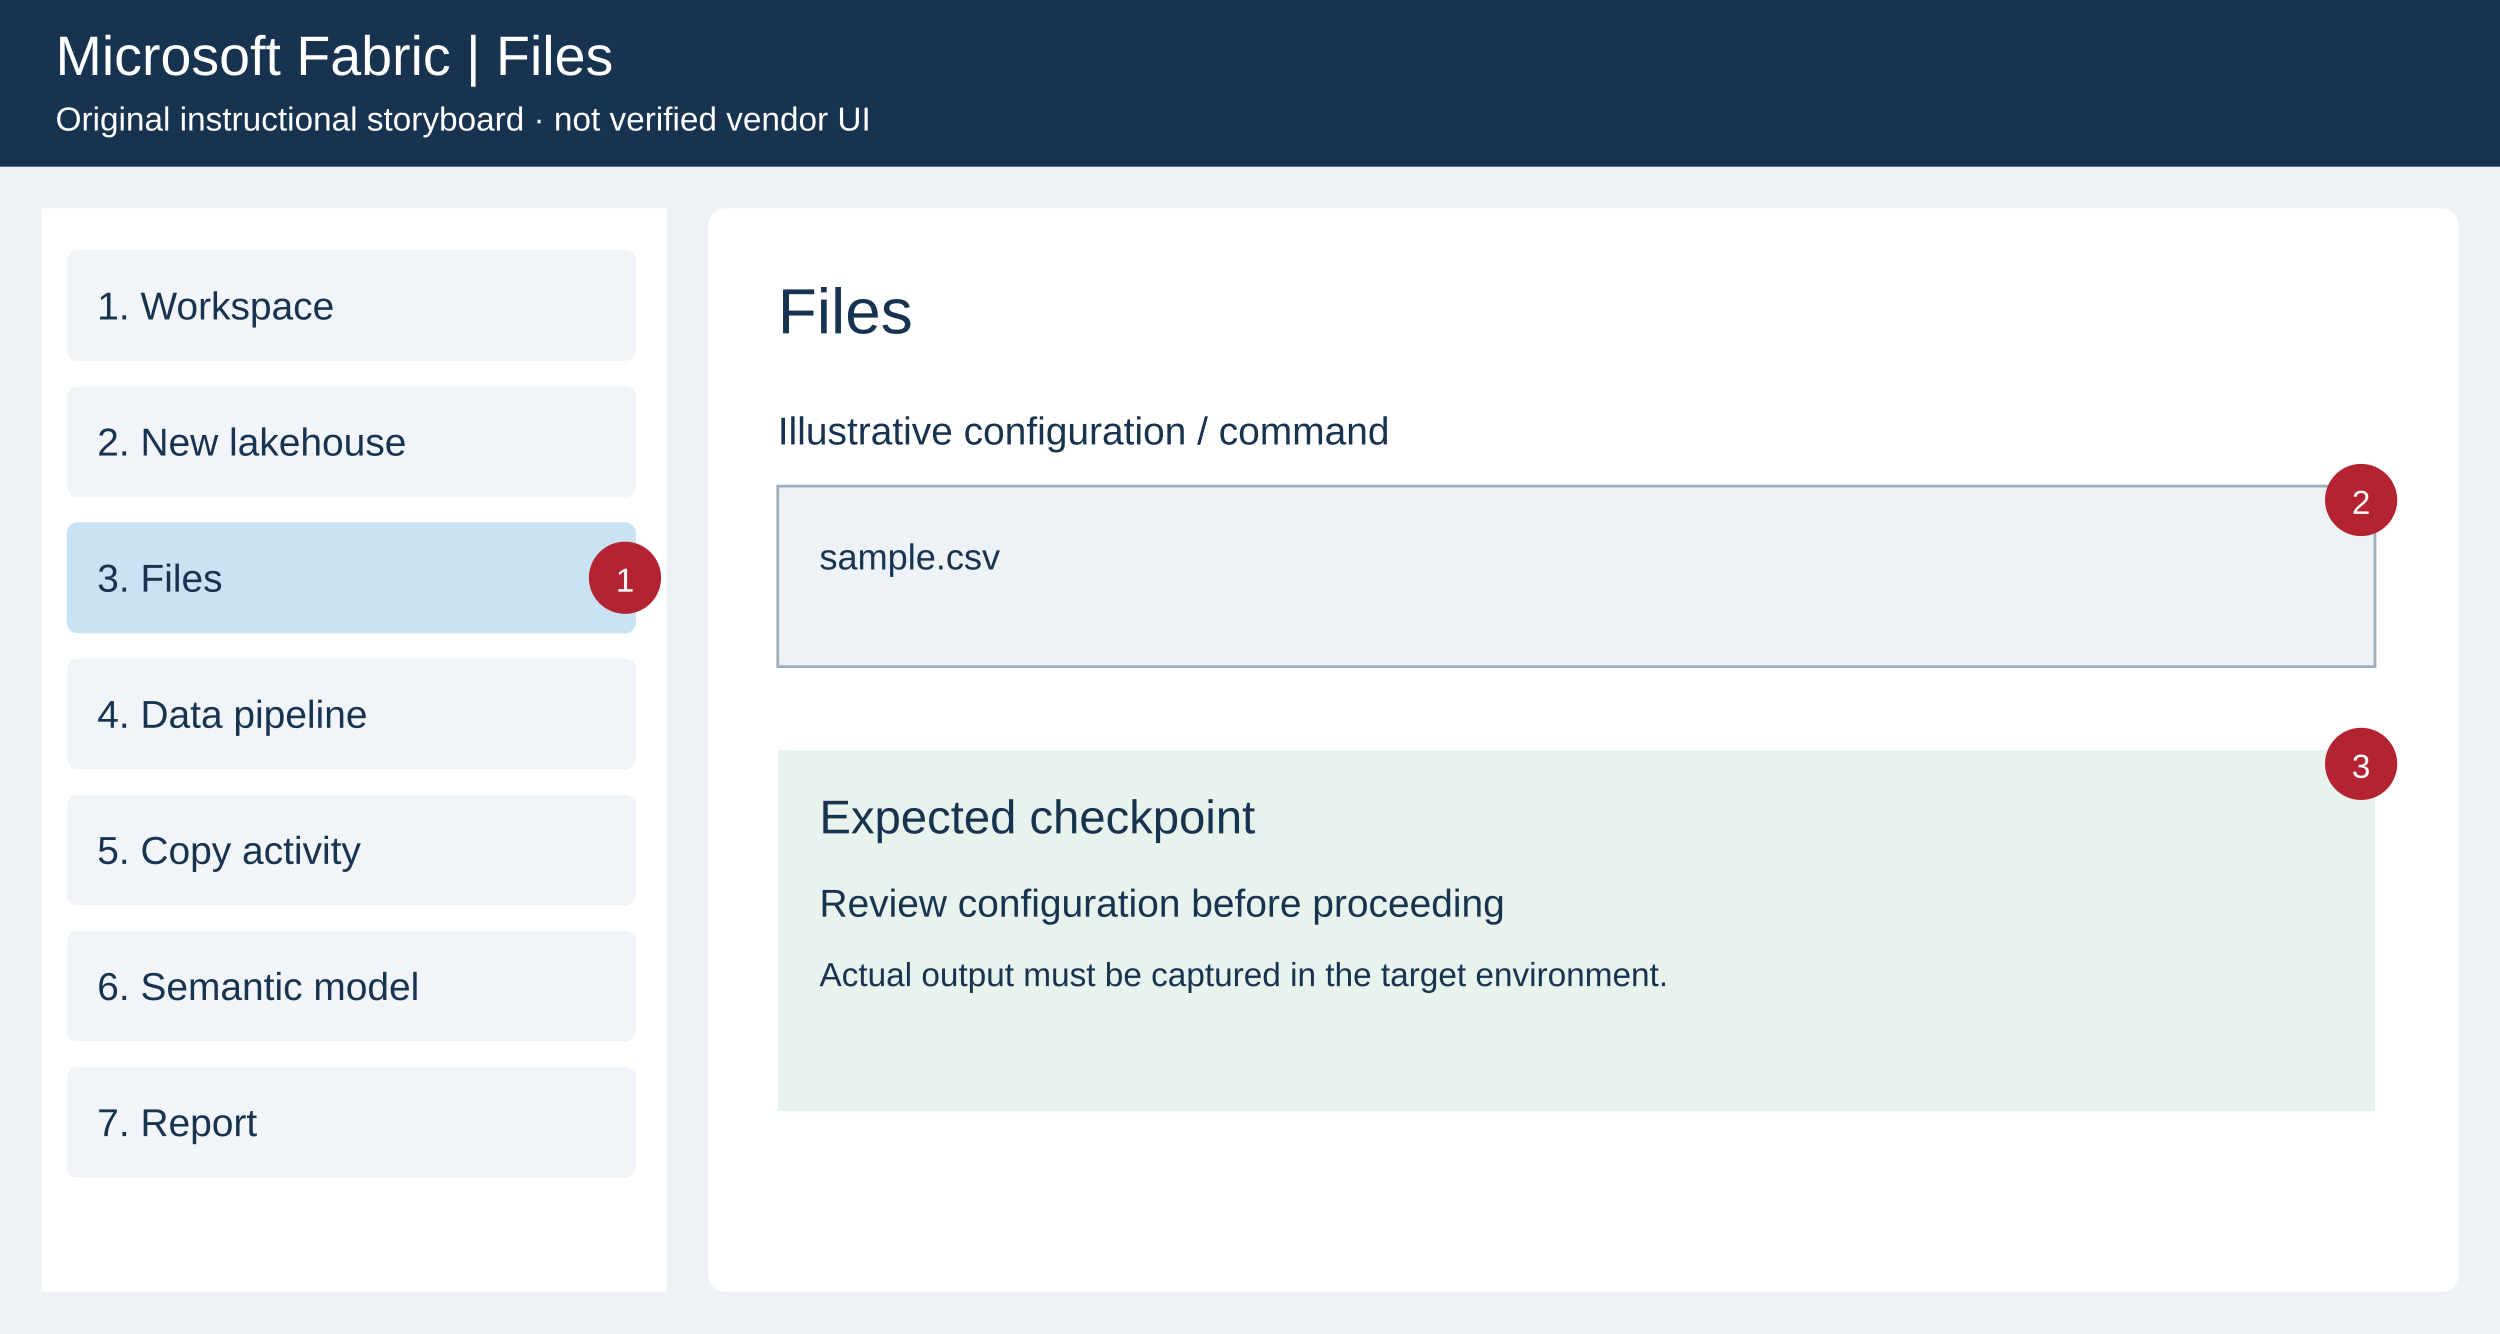
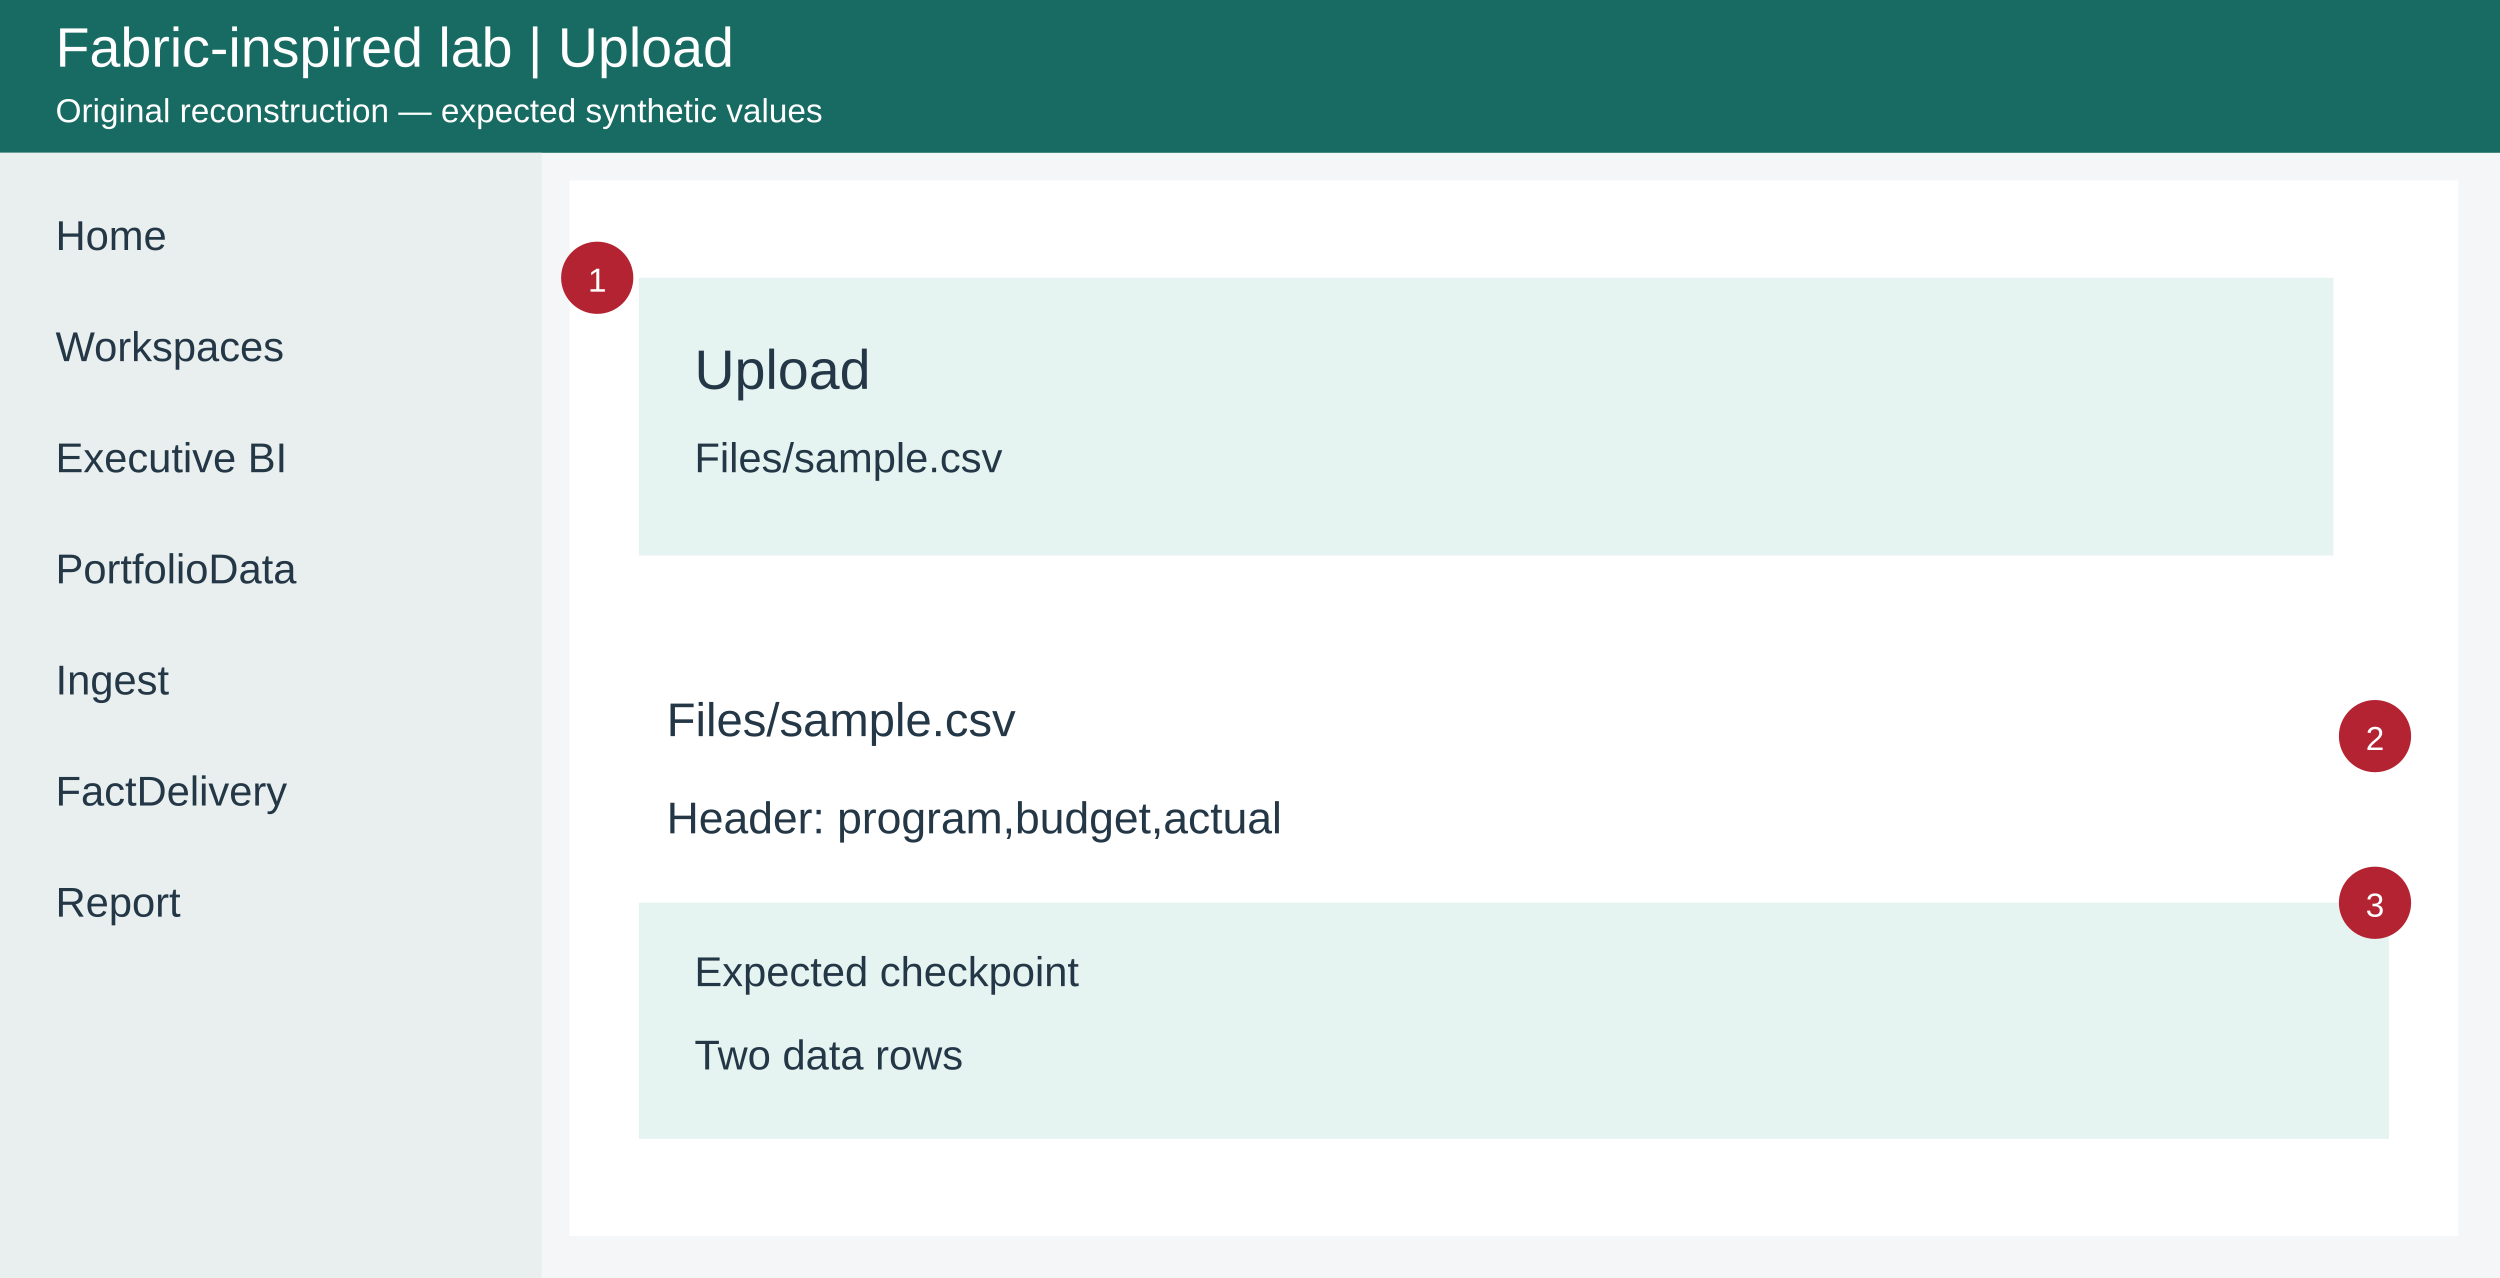
- <svg xmlns="http://www.w3.org/2000/svg" viewBox="0 0 900 480">
-   <rect width="900" height="480" fill="#eef2f7" />
-   <rect width="900" height="60" fill="#17334f" />
-   <g font-family="Arial" fill="#17334f">
-     <text x="20" y="27" fill="white" font-size="20">Microsoft Fabric | Files</text>
-     <text x="20" y="47" fill="white" font-size="12">Original instructional storyboard · not verified vendor UI</text>
-     <rect x="15" y="75" width="225" height="390" fill="white" />
-     <rect x="24" y="90" width="205" height="40" rx="4" fill="#f1f5f9" />
-     <text x="35" y="115" font-size="14">1. Workspace</text>
-     <rect x="24" y="139" width="205" height="40" rx="4" fill="#f1f5f9" />
-     <text x="35" y="164" font-size="14">2. New lakehouse</text>
-     <rect x="24" y="188" width="205" height="40" rx="4" fill="#c9e3f5" />
-     <text x="35" y="213" font-size="14">3. Files</text>
-     <rect x="24" y="237" width="205" height="40" rx="4" fill="#f1f5f9" />
-     <text x="35" y="262" font-size="14">4. Data pipeline</text>
-     <rect x="24" y="286" width="205" height="40" rx="4" fill="#f1f5f9" />
-     <text x="35" y="311" font-size="14">5. Copy activity</text>
-     <rect x="24" y="335" width="205" height="40" rx="4" fill="#f1f5f9" />
-     <text x="35" y="360" font-size="14">6. Semantic model</text>
-     <rect x="24" y="384" width="205" height="40" rx="4" fill="#f1f5f9" />
-     <text x="35" y="409" font-size="14">7. Report</text>
-     <rect x="255" y="75" width="630" height="390" rx="6" fill="white" />
-     <text x="280" y="120" font-size="23">Files</text>
-     <text x="280" y="160" font-size="14">Illustrative configuration / command</text>
-     <rect x="280" y="175" width="575" height="65" fill="#edf2f7" stroke="#9daebf" />
-     <text x="295" y="205" font-size="13">sample.csv</text>
-     <rect x="280" y="270" width="575" height="130" fill="#e8f3ed" />
-     <text x="295" y="300" font-size="17">Expected checkpoint</text>
-     <text x="295" y="330" font-size="14">Review configuration before proceeding</text>
-     <text x="295" y="355" font-size="12">Actual output must be captured in the target environment.</text>
+ <svg xmlns="http://www.w3.org/2000/svg" viewBox="0 0 900 460">
+   <rect width="900" height="460" fill="#f5f6f7" />
+   <rect width="900" height="55" fill="#176b62" />
+   <g font-family="Arial" font-size="15" fill="#243746">
+     <text x="20" y="24" fill="white" font-size="20">Fabric-inspired lab | Upload</text>
+     <text x="20" y="44" fill="white" font-size="12">Original reconstruction — expected synthetic values</text>
+     <rect x="0" y="55" width="195" height="405" fill="#e8efee" />
+     <text x="20" y="90">Home</text>
+     <text x="20" y="130">Workspaces</text>
+     <text x="20" y="170">Executive BI</text>
+     <text x="20" y="210">PortfolioData</text>
+     <text x="20" y="250">Ingest</text>
+     <text x="20" y="290">FactDelivery</text>
+     <text x="20" y="330">Report</text>
+     <rect x="205" y="65" width="680" height="380" fill="white" />
+     <rect x="230" y="100" width="610" height="100" fill="#e5f3f1" />
+     <text x="250" y="140" font-size="20">Upload</text>
+     <text x="250" y="170">Files/sample.csv</text>
+     <text x="240" y="265" font-size="17">Files/sample.csv</text>
+     <text x="240" y="300" font-size="16">Header: program,budget,actual</text>
+     <rect x="230" y="325" width="630" height="85" fill="#e5f3f1" />
+     <text x="250" y="355">Expected checkpoint</text>
+     <text x="250" y="385">Two data rows</text>
  </g>
-   <circle cx="225" cy="208" r="13" fill="#b42332" />
-   <text x="225" y="213" font-family="Arial" fill="white" text-anchor="middle">1</text>
-   <circle cx="850" cy="180" r="13" fill="#b42332" />
-   <text x="850" y="185" font-family="Arial" fill="white" text-anchor="middle">2</text>
-   <circle cx="850" cy="275" r="13" fill="#b42332" />
-   <text x="850" y="280" font-family="Arial" fill="white" text-anchor="middle">3</text>
+   <circle cx="215" cy="100" r="13" fill="#b42332" />
+   <text x="215" y="105" fill="white" font-family="Arial" text-anchor="middle">1</text>
+   <circle cx="855" cy="265" r="13" fill="#b42332" />
+   <text x="855" y="270" fill="white" font-family="Arial" text-anchor="middle">2</text>
+   <circle cx="855" cy="325" r="13" fill="#b42332" />
+   <text x="855" y="330" fill="white" font-family="Arial" text-anchor="middle">3</text>
</svg>
